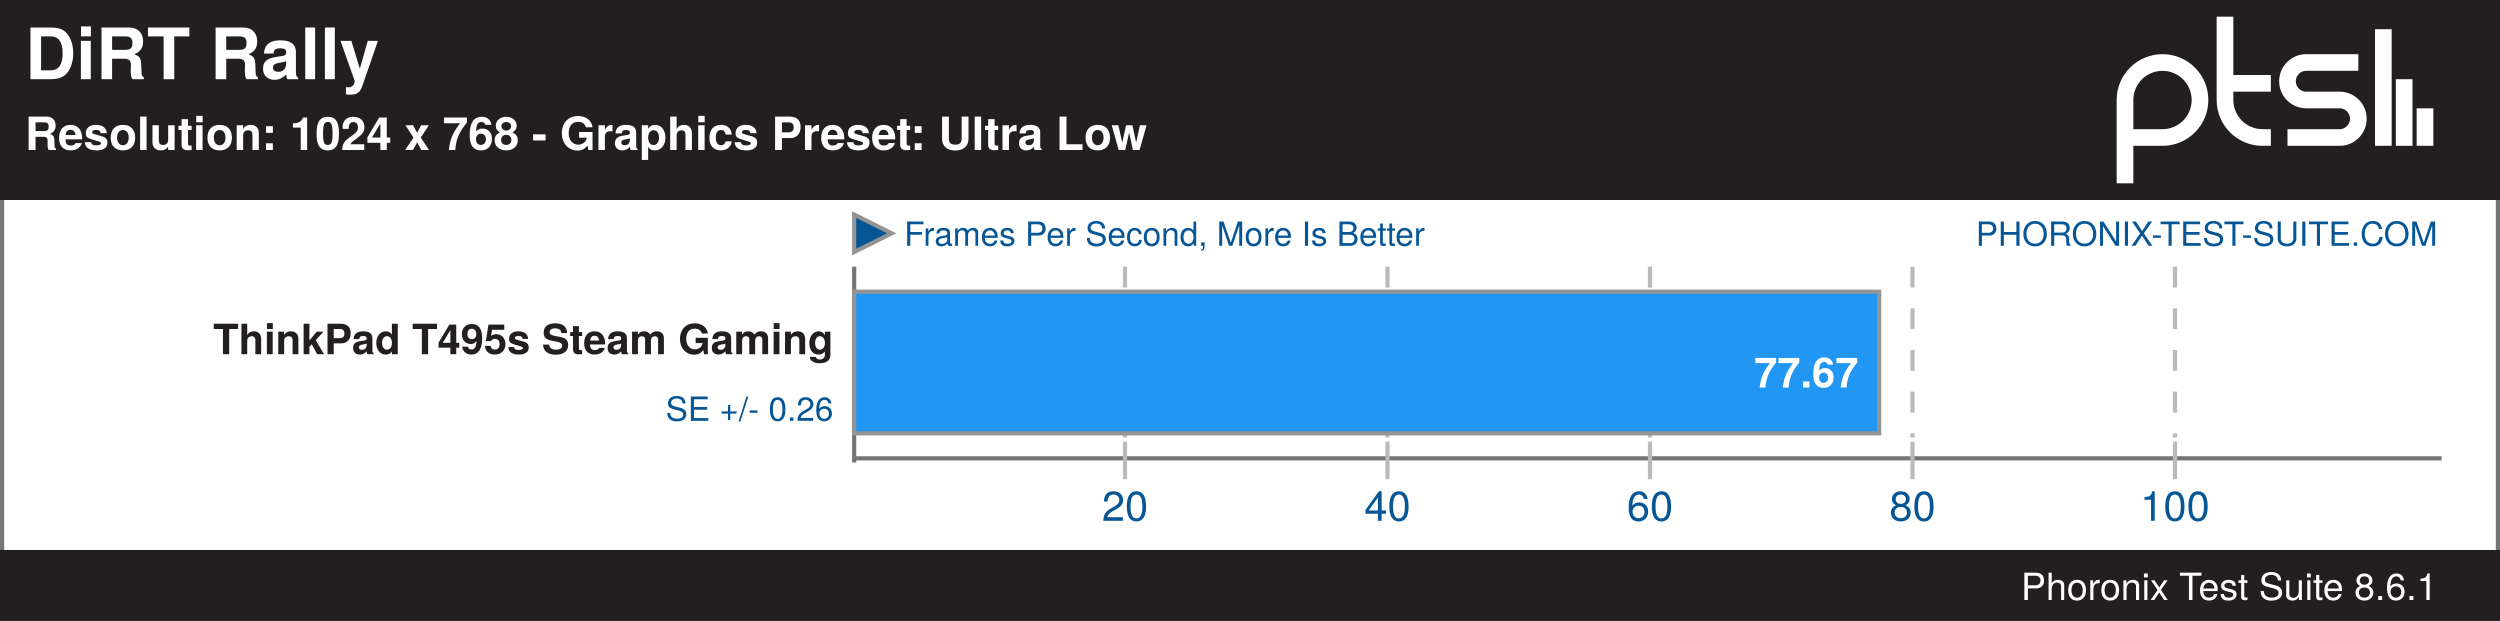
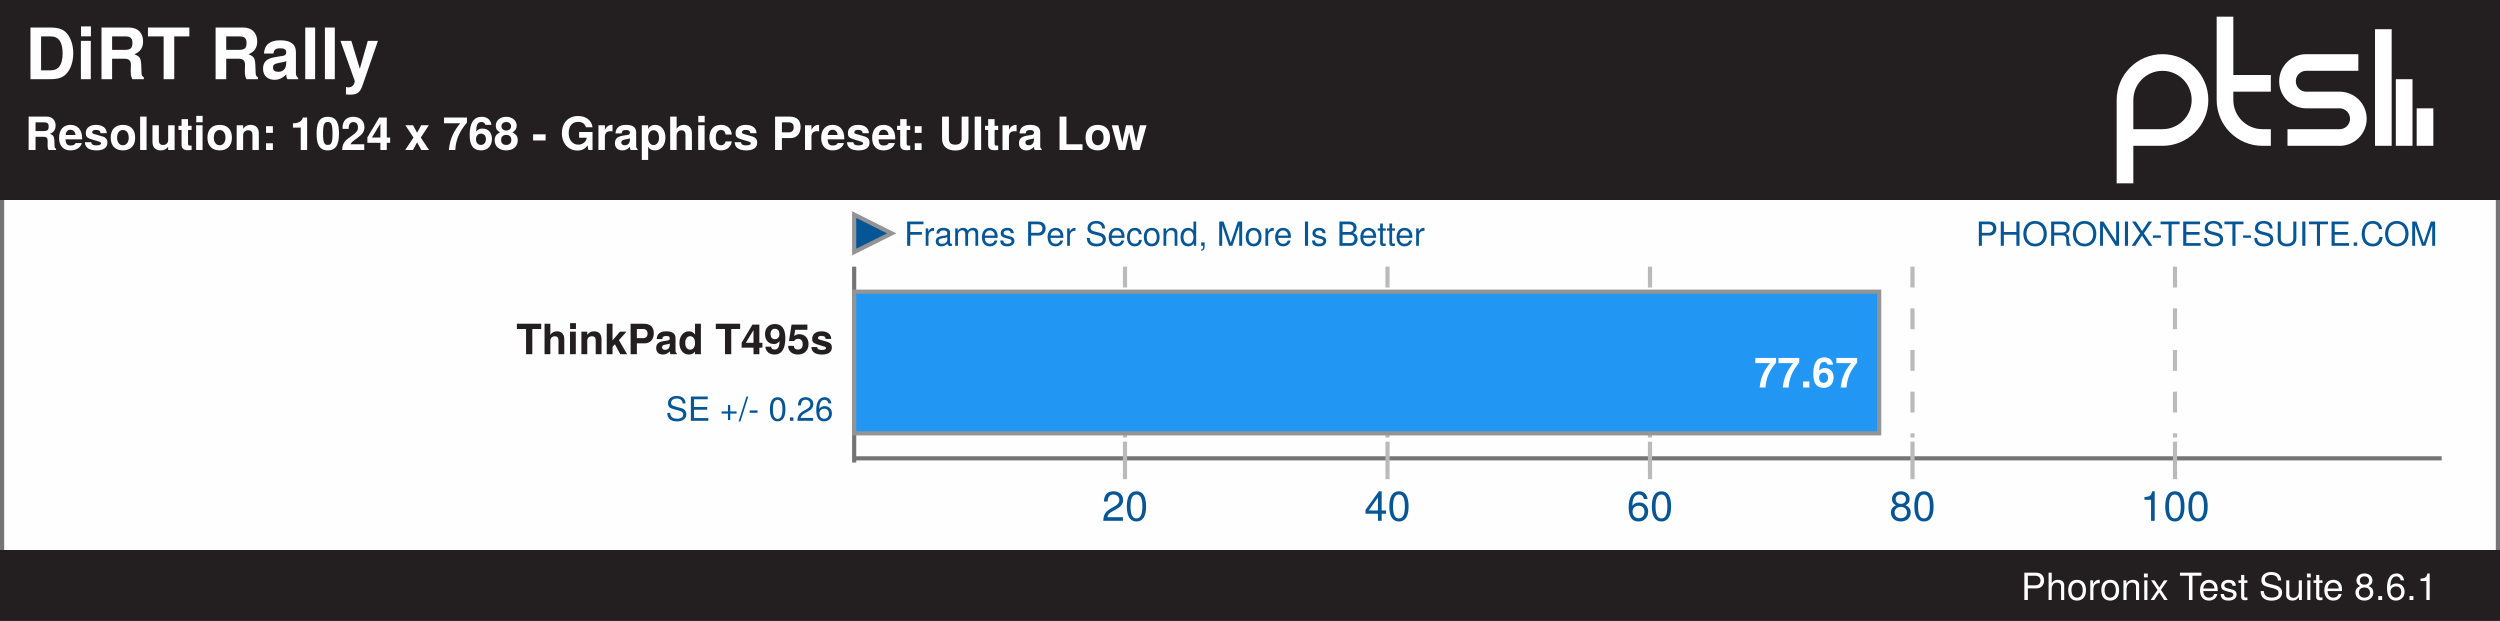
<svg xmlns="http://www.w3.org/2000/svg" xmlns:xlink="http://www.w3.org/1999/xlink" version="1.1" font-family="sans-serif, droid-sans, helvetica, verdana, tahoma" viewbox="0 0 600 149" width="600" height="149" preserveAspectRatio="xMinYMin meet">
  <rect x="0" y="0" width="600" height="149" fill="#FEFEFE" stroke="#757575" stroke-width="2" />
  <g stroke="#757575" stroke-width="1">
    <line x1="205" y1="64" x2="205" y2="111" />
    <line x1="205" y1="110" x2="586" y2="110" />
  </g>
  <a xlink:href="https://www.phoronix-test-suite.com/" xlink:show="new">
    <text x="585" y="59" font-size="8" fill="#065695" text-anchor="end" xlink:show="new">PHORONIX-TEST-SUITE.COM</text>
  </a>
  <polygon points="214,56 205,60.5 205,51.5" fill="#065695" stroke="#949494" stroke-width="1" />
  <text x="217" y="59" font-size="8" fill="#065695" text-anchor="start">Frames Per Second, More Is Better</text>
  <rect x="0" y="0" width="600" height="48" fill="#231f20" />
  <a xlink:href="https://openbenchmarking.org/test/pts/dirt-rally-1.1.0" xlink:show="new">
    <text x="6" y="19" font-size="17" fill="#FEFEFE" text-anchor="start" xlink:show="new" font-weight="bold">DiRT Rally</text>
  </a>
  <text x="6" y="36" font-size="11" font-weight="bold" fill="#FEFEFE" text-anchor="start">Resolution: 1024 x 768 - Graphics Preset: Ultra Low</text>
  <path d="m74 22v9m-5-16v16m-5-28v28m-23-2h12.5c2.485 0 4.5-2.015 4.5-4.5s-2.015-4.5-4.5-4.5h-8c-2.485 0-4.5-2.015-4.5-4.5s2.015-4.5 4.5-4.5h12.5m-21 5h-11m11 13h-2c-4.971 0-9-4.029-9-9v-20m-24 40v-20c0-4.971 4.029-9 9-9 4.971 0 9 4.029 9 9s-4.029 9-9 9h-9" stroke="#ffffff" stroke-width="4" fill="none" transform="translate(508,4)" />
  <g font-size="10" fill="#231f20" font-weight="bold">
-     <text x="200" y="85" text-anchor="end">ThinkPad T495s Steam Gaming</text>
+     <text x="200" y="85" text-anchor="end">ThinkPad T495s</text>
  </g>
  <g font-size="10" fill="#065695" text-anchor="middle">
    <text x="270" y="125">20</text>
    <text x="333" y="125">40</text>
    <text x="396" y="125">60</text>
    <text x="459" y="125">80</text>
    <text x="522" y="125">100</text>
  </g>
  <g stroke="#BABABA" stroke-width="1">
    <line x1="270" y1="64" x2="270" y2="105" stroke-dasharray="5,5" />
    <line x1="270" y1="106" x2="270" y2="115" />
    <line x1="333" y1="64" x2="333" y2="105" stroke-dasharray="5,5" />
    <line x1="333" y1="106" x2="333" y2="115" />
    <line x1="396" y1="64" x2="396" y2="105" stroke-dasharray="5,5" />
    <line x1="396" y1="106" x2="396" y2="115" />
    <line x1="459" y1="64" x2="459" y2="105" stroke-dasharray="5,5" />
    <line x1="459" y1="106" x2="459" y2="115" />
    <line x1="522" y1="64" x2="522" y2="105" stroke-dasharray="5,5" />
    <line x1="522" y1="106" x2="522" y2="115" />
  </g>
  <g stroke="#949494" stroke-width="1">
-     <rect x="205" y="70" height="34" width="246" fill="#2196f3" xlink:title="ThinkPad T495s Steam Gaming: 77.67" />
+     <rect x="205" y="70" height="34" width="246" fill="#2196f3" xlink:title="ThinkPad T495s: 77.67" />
  </g>
  <g font-size="8" fill="#065695" text-anchor="end">
    <text y="101" x="200">SE +/- 0.26</text>
  </g>
  <g font-size="10" fill="#FFFFFF" font-weight="bold" text-anchor="end">
    <text x="446" y="93">77.67</text>
  </g>
  <rect x="0" y="132" width="600" height="17" fill="#231f20" />
  <a xlink:href="https://www.phoronix-test-suite.com/" xlink:show="new">
    <text x="585" y="144" font-size="9" fill="#FEFEFE" text-anchor="end" xlink:show="new">Phoronix Test Suite 8.6.1</text>
  </a>
</svg>
